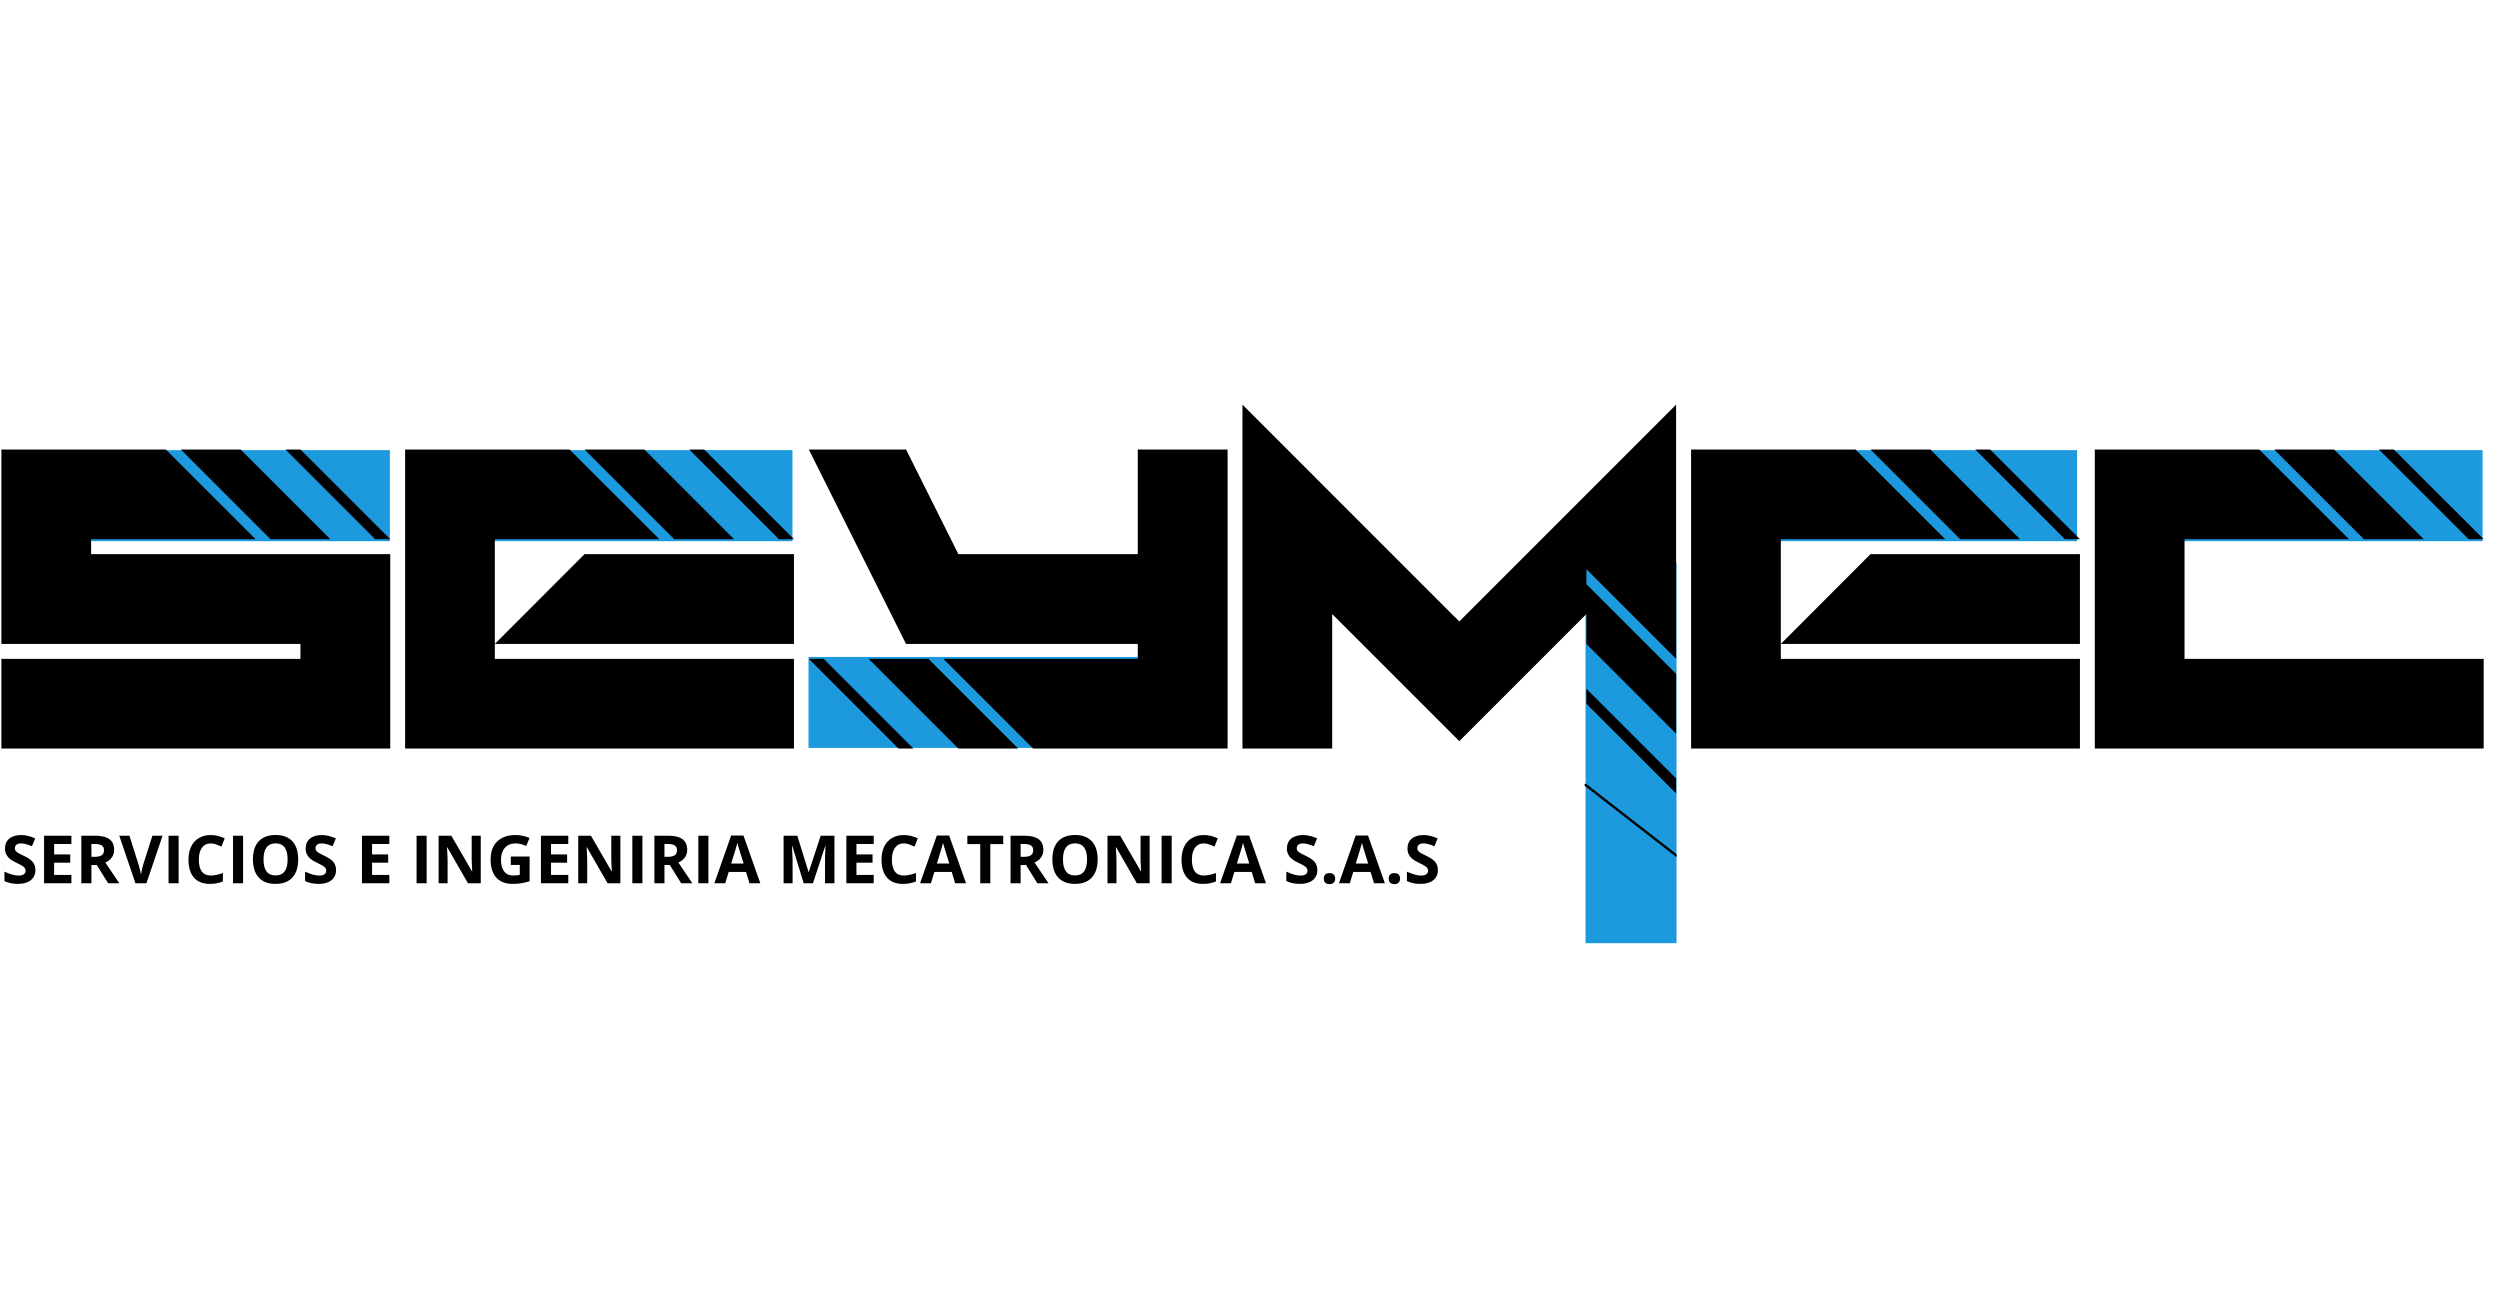
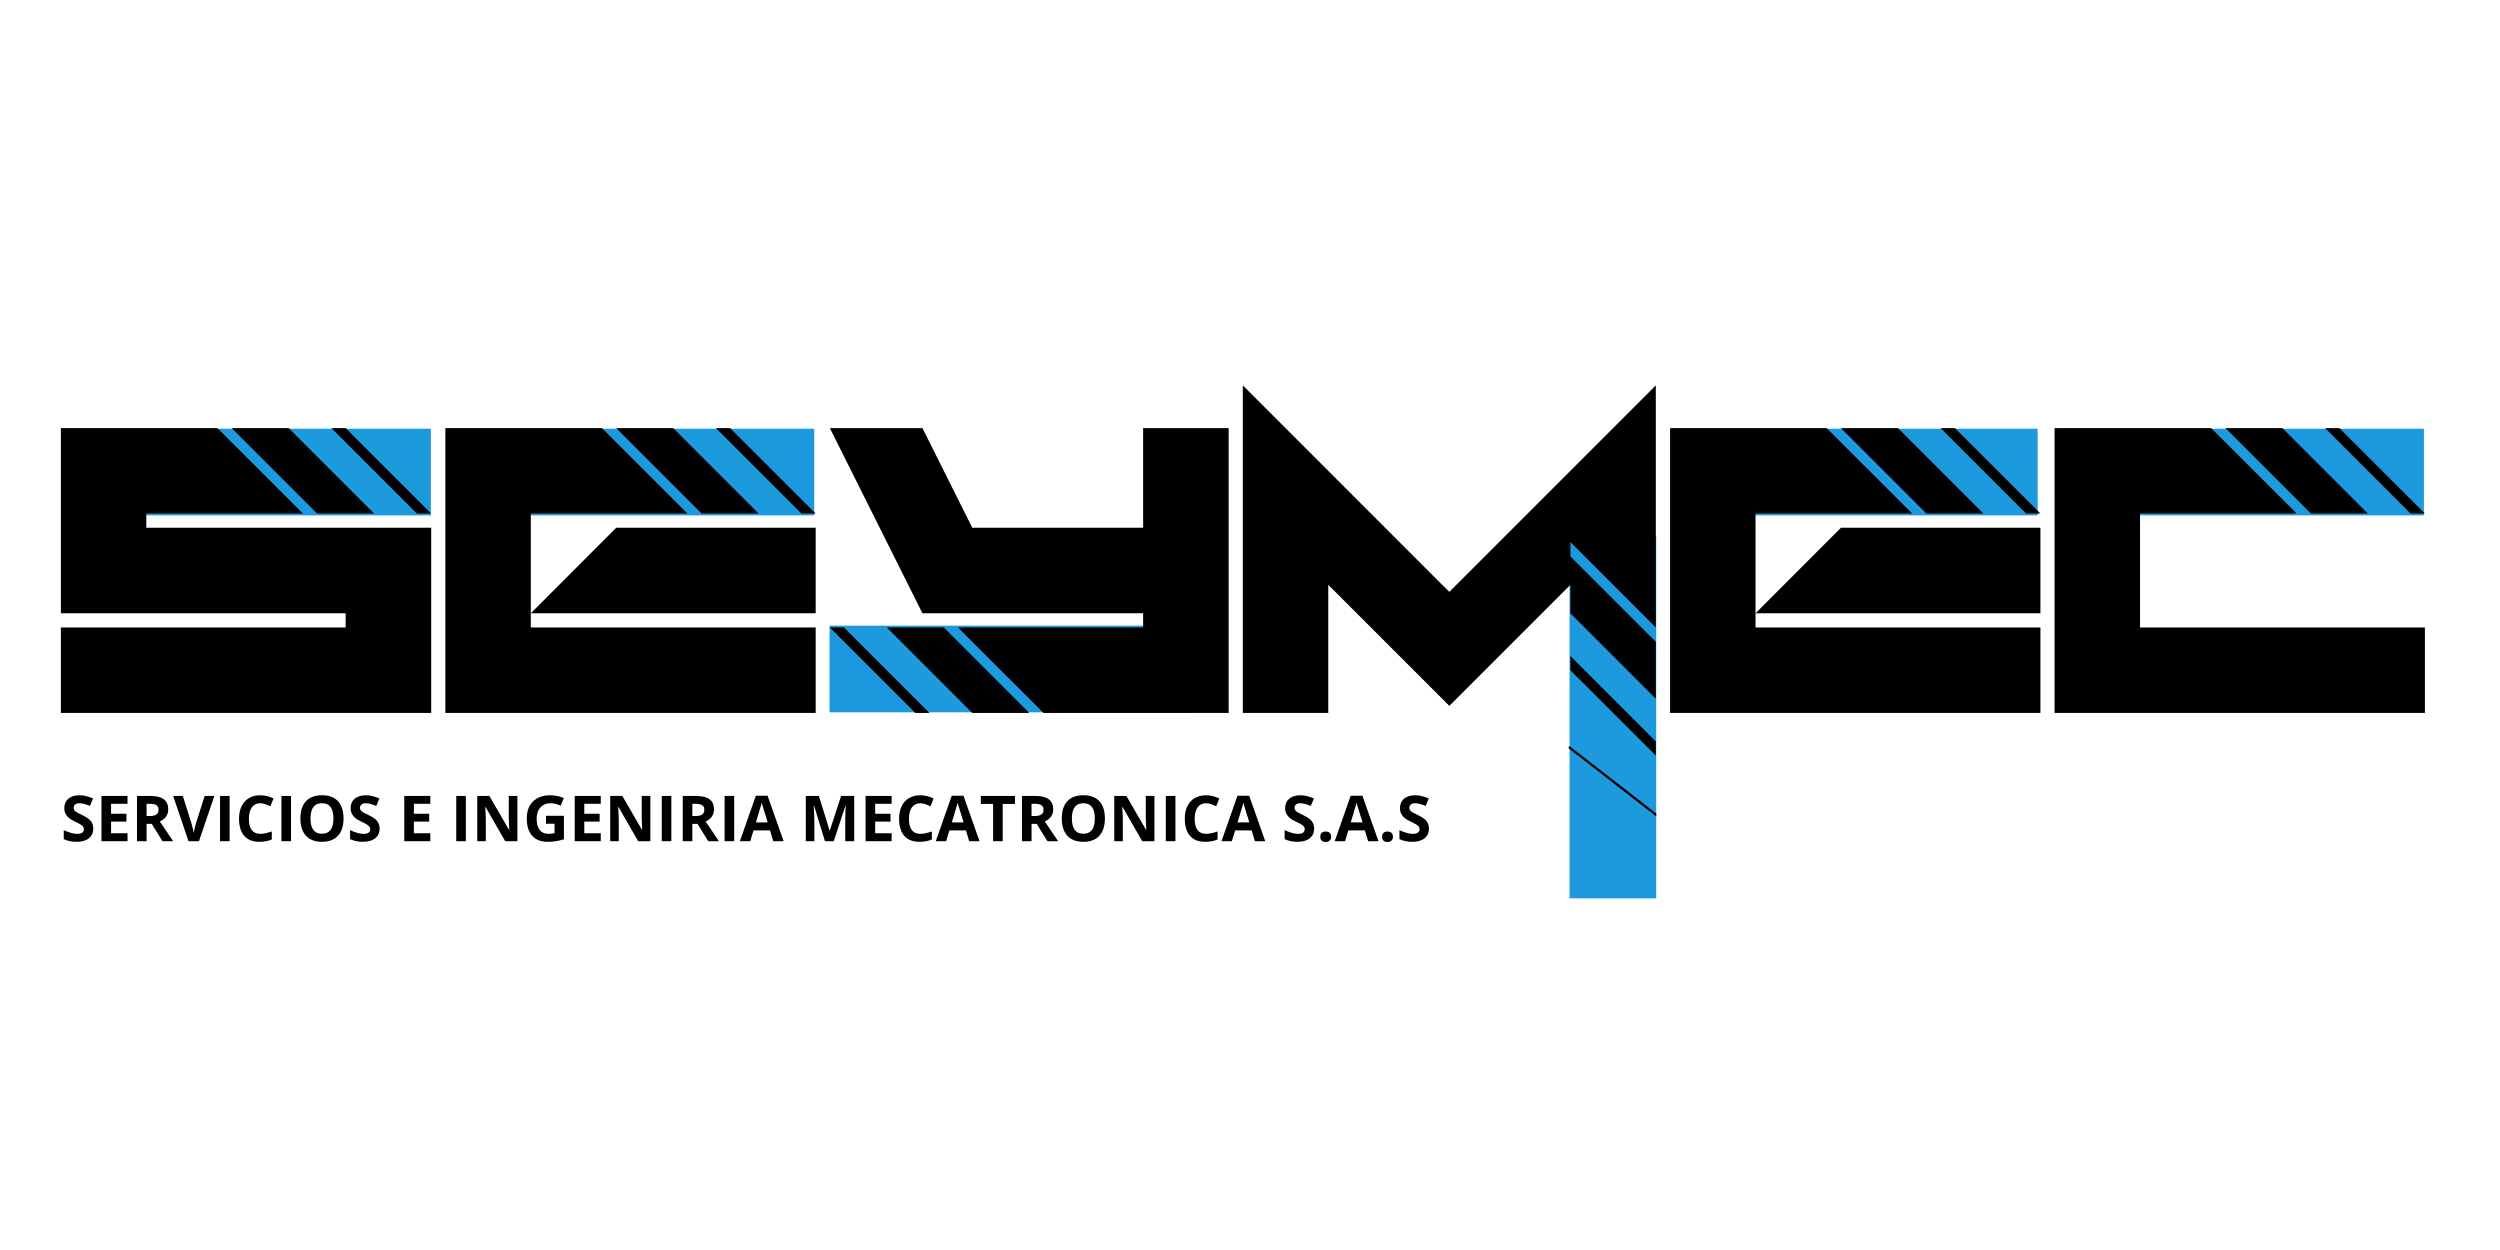
- <svg xmlns="http://www.w3.org/2000/svg" width="1200" zoomAndPan="magnify" viewBox="0 0 900 472.5" height="630" preserveAspectRatio="xMidYMid meet" version="1.0">
+ <svg xmlns="http://www.w3.org/2000/svg" width="1200" zoomAndPan="magnify" viewBox="0 0 900 472.5" height="600" preserveAspectRatio="xMidYMid meet" version="1.0">
  <defs>
    <g />
    <clipPath id="2a5642b997">
      <path d="M 3.352 162.059 L 140.355 162.059 L 140.355 194.82 L 3.352 194.82 Z M 3.352 162.059 " clip-rule="nonzero" />
    </clipPath>
    <clipPath id="4ff56447b7">
      <path d="M 148.285 162.059 L 285.285 162.059 L 285.285 194.82 L 148.285 194.82 Z M 148.285 162.059 " clip-rule="nonzero" />
    </clipPath>
    <clipPath id="af9d395aec">
      <path d="M 291.059 236.504 L 428.059 236.504 L 428.059 269.266 L 291.059 269.266 Z M 291.059 236.504 " clip-rule="nonzero" />
    </clipPath>
    <clipPath id="dbe141a947">
      <path d="M 610.742 162.059 L 747.746 162.059 L 747.746 194.82 L 610.742 194.82 Z M 610.742 162.059 " clip-rule="nonzero" />
    </clipPath>
    <clipPath id="e4c07ff0d3">
      <path d="M 756.734 162.059 L 893.738 162.059 L 893.738 194.82 L 756.734 194.82 Z M 756.734 162.059 " clip-rule="nonzero" />
    </clipPath>
    <clipPath id="8a178bb5e8">
      <path d="M 570.793 202.559 L 603.555 202.559 L 603.555 339.559 L 570.793 339.559 Z M 570.793 202.559 " clip-rule="nonzero" />
    </clipPath>
    <clipPath id="58512f0c3b">
      <path d="M 0.477 161 L 141 161 L 141 270 L 0.477 270 Z M 0.477 161 " clip-rule="nonzero" />
    </clipPath>
    <clipPath id="7b4a70ba17">
      <path d="M 570 282 L 604 282 L 604 309 L 570 309 Z M 570 282 " clip-rule="nonzero" />
    </clipPath>
    <clipPath id="31e3ae6a28">
      <path d="M 568.742 306.074 L 570.465 282.16 L 605.586 284.688 L 603.867 308.602 Z M 568.742 306.074 " clip-rule="nonzero" />
    </clipPath>
    <clipPath id="a459fa36c9">
      <path d="M 568.742 306.074 L 570.465 282.16 L 605.586 284.688 L 603.867 308.602 Z M 568.742 306.074 " clip-rule="nonzero" />
    </clipPath>
  </defs>
  <g clip-path="url(#2a5642b997)">
    <path fill="#1d9ade" d="M 3.352 162.059 L 140.41 162.059 L 140.41 194.82 L 3.352 194.82 Z M 3.352 162.059 " fill-opacity="1" fill-rule="nonzero" />
  </g>
  <g clip-path="url(#4ff56447b7)">
    <path fill="#1d9ade" d="M 148.285 162.059 L 285.34 162.059 L 285.34 194.82 L 148.285 194.82 Z M 148.285 162.059 " fill-opacity="1" fill-rule="nonzero" />
  </g>
  <g clip-path="url(#af9d395aec)">
    <path fill="#1d9ade" d="M 291.059 236.504 L 428.113 236.504 L 428.113 269.266 L 291.059 269.266 Z M 291.059 236.504 " fill-opacity="1" fill-rule="nonzero" />
  </g>
  <g clip-path="url(#dbe141a947)">
    <path fill="#1d9ade" d="M 610.742 162.059 L 747.801 162.059 L 747.801 194.82 L 610.742 194.82 Z M 610.742 162.059 " fill-opacity="1" fill-rule="nonzero" />
  </g>
  <g clip-path="url(#e4c07ff0d3)">
    <path fill="#1d9ade" d="M 756.734 162.059 L 893.793 162.059 L 893.793 194.82 L 756.734 194.82 Z M 756.734 162.059 " fill-opacity="1" fill-rule="nonzero" />
  </g>
  <g clip-path="url(#8a178bb5e8)">
    <path fill="#1d9ade" d="M 570.793 339.559 L 570.793 202.5 L 603.555 202.5 L 603.555 339.559 Z M 570.793 339.559 " fill-opacity="1" fill-rule="nonzero" />
  </g>
  <g clip-path="url(#58512f0c3b)">
    <g fill="#000000" fill-opacity="1">
      <g transform="translate(0.503797, 269.4826)">
        <g>
          <path d="M 0 0 L 0 -32.297 L 107.656 -32.297 L 107.656 -37.656 L 0 -37.656 L 0 -107.656 L 59.188 -107.656 L 91.516 -75.359 L 32.297 -75.359 L 32.297 -70 L 139.984 -70 L 139.984 0 Z M 96.891 -75.359 L 64.594 -107.656 L 86.125 -107.656 L 118.422 -75.359 Z M 134.578 -75.359 L 102.281 -107.656 L 107.656 -107.656 L 139.984 -75.359 Z M 134.578 -75.359 " />
        </g>
      </g>
    </g>
  </g>
  <g fill="#000000" fill-opacity="1">
    <g transform="translate(145.8441, 269.4826)">
      <g>
        <path d="M 32.297 -37.656 L 64.594 -70 L 139.984 -70 L 139.984 -37.656 Z M 0 0 L 0 -107.656 L 59.188 -107.656 L 91.516 -75.359 L 32.297 -75.359 L 32.297 -32.297 L 139.984 -32.297 L 139.984 0 Z M 96.891 -75.359 L 64.594 -107.656 L 86.125 -107.656 L 118.422 -75.359 Z M 134.578 -75.359 L 102.281 -107.656 L 107.656 -107.656 L 139.984 -75.359 Z M 134.578 -75.359 " />
      </g>
    </g>
  </g>
  <g fill="#000000" fill-opacity="1">
    <g transform="translate(291.1843, 269.4826)">
      <g>
        <path d="M 32.297 0 L 0 -32.297 L 5.359 -32.297 L 37.656 0 Z M 53.828 0 L 21.531 -32.297 L 43.062 -32.297 L 75.359 0 Z M 80.75 0 L 48.422 -32.297 L 118.422 -32.297 L 118.422 -37.656 L 35 -37.656 L 0 -107.656 L 35 -107.656 L 53.828 -70 L 118.422 -70 L 118.422 -107.656 L 150.75 -107.656 L 150.75 0 Z M 80.75 0 " />
      </g>
    </g>
  </g>
  <g fill="#000000" fill-opacity="1">
    <g transform="translate(447.2892, 269.4826)">
      <g>
        <path d="M 156.109 16.125 L 123.812 -16.125 L 123.812 -21.531 L 156.109 10.766 Z M 0 0 L 0 -123.812 L 75.359 -48.422 L 78.062 -45.766 L 156.109 -123.812 L 156.109 -32.297 L 123.812 -64.594 L 123.812 -59.188 L 156.109 -26.891 L 156.109 -5.359 L 123.812 -37.656 L 123.812 -48.422 L 78.062 -2.672 L 32.297 -48.422 L 32.297 0 Z M 0 0 " />
      </g>
    </g>
  </g>
  <g fill="#000000" fill-opacity="1">
    <g transform="translate(608.7936, 269.4826)">
      <g>
        <path d="M 32.297 -37.656 L 64.594 -70 L 139.984 -70 L 139.984 -37.656 Z M 0 0 L 0 -107.656 L 59.188 -107.656 L 91.516 -75.359 L 32.297 -75.359 L 32.297 -32.297 L 139.984 -32.297 L 139.984 0 Z M 96.891 -75.359 L 64.594 -107.656 L 86.125 -107.656 L 118.422 -75.359 Z M 134.578 -75.359 L 102.281 -107.656 L 107.656 -107.656 L 139.984 -75.359 Z M 134.578 -75.359 " />
      </g>
    </g>
  </g>
  <g fill="#000000" fill-opacity="1">
    <g transform="translate(754.1338, 269.4826)">
      <g>
        <path d="M 0 0 L 0 -107.656 L 59.188 -107.656 L 91.516 -75.359 L 32.297 -75.359 L 32.297 -32.297 L 139.984 -32.297 L 139.984 0 Z M 96.891 -75.359 L 64.594 -107.656 L 86.125 -107.656 L 118.422 -75.359 Z M 134.578 -75.359 L 102.281 -107.656 L 107.656 -107.656 L 139.984 -75.359 Z M 134.578 -75.359 " />
      </g>
    </g>
  </g>
  <g clip-path="url(#7b4a70ba17)">
    <g clip-path="url(#31e3ae6a28)">
      <g clip-path="url(#a459fa36c9)">
        <path fill="#000000" d="M 603.602 307.539 L 603.527 308.574 L 570.438 282.852 L 570.512 281.816 Z M 603.602 307.539 " fill-opacity="1" fill-rule="nonzero" />
      </g>
    </g>
  </g>
  <g fill="#000000" fill-opacity="1">
    <g transform="translate(0.503797, 317.9714)">
      <g>
        <path d="M 12.25 -4.75 C 12.25 -3.207 11.691 -1.988 10.578 -1.094 C 9.473 -0.207 7.93 0.234 5.953 0.234 C 4.117 0.234 2.5 -0.109 1.094 -0.797 L 1.094 -4.172 C 2.25 -3.648 3.227 -3.285 4.031 -3.078 C 4.832 -2.867 5.562 -2.766 6.219 -2.766 C 7.02 -2.766 7.633 -2.914 8.062 -3.219 C 8.488 -3.52 8.703 -3.973 8.703 -4.578 C 8.703 -4.91 8.609 -5.207 8.422 -5.469 C 8.234 -5.727 7.957 -5.977 7.594 -6.219 C 7.227 -6.469 6.488 -6.859 5.375 -7.391 C 4.32 -7.879 3.535 -8.348 3.016 -8.797 C 2.492 -9.254 2.078 -9.781 1.766 -10.375 C 1.453 -10.977 1.297 -11.68 1.297 -12.484 C 1.297 -14.004 1.805 -15.195 2.828 -16.062 C 3.859 -16.926 5.281 -17.359 7.094 -17.359 C 7.977 -17.359 8.82 -17.25 9.625 -17.031 C 10.438 -16.82 11.285 -16.531 12.172 -16.156 L 11 -13.328 C 10.082 -13.703 9.328 -13.961 8.734 -14.109 C 8.141 -14.266 7.551 -14.344 6.969 -14.344 C 6.289 -14.344 5.766 -14.18 5.391 -13.859 C 5.023 -13.535 4.844 -13.117 4.844 -12.609 C 4.844 -12.285 4.914 -12.004 5.062 -11.766 C 5.219 -11.523 5.457 -11.297 5.781 -11.078 C 6.102 -10.859 6.867 -10.457 8.078 -9.875 C 9.672 -9.113 10.766 -8.348 11.359 -7.578 C 11.953 -6.805 12.25 -5.863 12.25 -4.75 Z M 12.25 -4.75 " />
      </g>
    </g>
  </g>
  <g fill="#000000" fill-opacity="1">
    <g transform="translate(13.70383, 317.9714)">
      <g>
        <path d="M 12 0 L 2.156 0 L 2.156 -17.109 L 12 -17.109 L 12 -14.141 L 5.781 -14.141 L 5.781 -10.375 L 11.578 -10.375 L 11.578 -7.406 L 5.781 -7.406 L 5.781 -3 L 12 -3 Z M 12 0 " />
      </g>
    </g>
  </g>
  <g fill="#000000" fill-opacity="1">
    <g transform="translate(27.12621, 317.9714)">
      <g>
        <path d="M 5.781 -9.516 L 6.953 -9.516 C 8.098 -9.516 8.941 -9.703 9.484 -10.078 C 10.035 -10.461 10.312 -11.066 10.312 -11.891 C 10.312 -12.703 10.031 -13.281 9.469 -13.625 C 8.914 -13.969 8.051 -14.141 6.875 -14.141 L 5.781 -14.141 Z M 5.781 -6.562 L 5.781 0 L 2.156 0 L 2.156 -17.109 L 7.141 -17.109 C 9.461 -17.109 11.18 -16.688 12.297 -15.844 C 13.41 -15 13.969 -13.711 13.969 -11.984 C 13.969 -10.973 13.691 -10.078 13.141 -9.297 C 12.586 -8.516 11.805 -7.898 10.797 -7.453 C 13.367 -3.609 15.047 -1.125 15.828 0 L 11.797 0 L 7.719 -6.562 Z M 5.781 -6.562 " />
      </g>
    </g>
  </g>
  <g fill="#000000" fill-opacity="1">
    <g transform="translate(42.94752, 317.9714)">
      <g>
        <path d="M 11.922 -17.109 L 15.578 -17.109 L 9.766 0 L 5.812 0 L 0 -17.109 L 3.656 -17.109 L 6.875 -6.922 C 7.062 -6.328 7.25 -5.629 7.438 -4.828 C 7.625 -4.023 7.742 -3.469 7.797 -3.156 C 7.879 -3.875 8.172 -5.129 8.672 -6.922 Z M 11.922 -17.109 " />
      </g>
    </g>
  </g>
  <g fill="#000000" fill-opacity="1">
    <g transform="translate(58.5231, 317.9714)">
      <g>
        <path d="M 2.156 0 L 2.156 -17.109 L 5.781 -17.109 L 5.781 0 Z M 2.156 0 " />
      </g>
    </g>
  </g>
  <g fill="#000000" fill-opacity="1">
    <g transform="translate(66.45716, 317.9714)">
      <g>
        <path d="M 9.422 -14.344 C 8.055 -14.344 7 -13.828 6.25 -12.797 C 5.5 -11.773 5.125 -10.348 5.125 -8.516 C 5.125 -4.691 6.555 -2.781 9.422 -2.781 C 10.617 -2.781 12.07 -3.082 13.781 -3.688 L 13.781 -0.641 C 12.383 -0.055 10.816 0.234 9.078 0.234 C 6.586 0.234 4.68 -0.52 3.359 -2.031 C 2.047 -3.539 1.391 -5.707 1.391 -8.531 C 1.391 -10.312 1.711 -11.867 2.359 -13.203 C 3.004 -14.547 3.93 -15.57 5.141 -16.281 C 6.359 -17 7.785 -17.359 9.422 -17.359 C 11.086 -17.359 12.758 -16.957 14.438 -16.156 L 13.266 -13.203 C 12.617 -13.504 11.973 -13.77 11.328 -14 C 10.68 -14.227 10.047 -14.344 9.422 -14.344 Z M 9.422 -14.344 " />
      </g>
    </g>
  </g>
  <g fill="#000000" fill-opacity="1">
    <g transform="translate(81.72849, 317.9714)">
      <g>
        <path d="M 2.156 0 L 2.156 -17.109 L 5.781 -17.109 L 5.781 0 Z M 2.156 0 " />
      </g>
    </g>
  </g>
  <g fill="#000000" fill-opacity="1">
    <g transform="translate(89.66255, 317.9714)">
      <g>
        <path d="M 17.688 -8.578 C 17.688 -5.742 16.984 -3.566 15.578 -2.047 C 14.172 -0.523 12.156 0.234 9.531 0.234 C 6.914 0.234 4.906 -0.523 3.5 -2.047 C 2.094 -3.566 1.391 -5.754 1.391 -8.609 C 1.391 -11.453 2.094 -13.625 3.5 -15.125 C 4.914 -16.625 6.938 -17.375 9.562 -17.375 C 12.188 -17.375 14.195 -16.617 15.594 -15.109 C 16.988 -13.598 17.688 -11.422 17.688 -8.578 Z M 5.203 -8.578 C 5.203 -6.672 5.562 -5.234 6.281 -4.266 C 7.008 -3.297 8.094 -2.812 9.531 -2.812 C 12.426 -2.812 13.875 -4.734 13.875 -8.578 C 13.875 -12.43 12.438 -14.359 9.562 -14.359 C 8.113 -14.359 7.023 -13.875 6.297 -12.906 C 5.566 -11.938 5.203 -10.492 5.203 -8.578 Z M 5.203 -8.578 " />
      </g>
    </g>
  </g>
  <g fill="#000000" fill-opacity="1">
    <g transform="translate(108.7371, 317.9714)">
      <g>
        <path d="M 12.25 -4.75 C 12.25 -3.207 11.691 -1.988 10.578 -1.094 C 9.473 -0.207 7.93 0.234 5.953 0.234 C 4.117 0.234 2.5 -0.109 1.094 -0.797 L 1.094 -4.172 C 2.25 -3.648 3.227 -3.285 4.031 -3.078 C 4.832 -2.867 5.562 -2.766 6.219 -2.766 C 7.02 -2.766 7.633 -2.914 8.062 -3.219 C 8.488 -3.52 8.703 -3.973 8.703 -4.578 C 8.703 -4.91 8.609 -5.207 8.422 -5.469 C 8.234 -5.727 7.957 -5.977 7.594 -6.219 C 7.227 -6.469 6.488 -6.859 5.375 -7.391 C 4.32 -7.879 3.535 -8.348 3.016 -8.797 C 2.492 -9.254 2.078 -9.781 1.766 -10.375 C 1.453 -10.977 1.297 -11.68 1.297 -12.484 C 1.297 -14.004 1.805 -15.195 2.828 -16.062 C 3.859 -16.926 5.281 -17.359 7.094 -17.359 C 7.977 -17.359 8.82 -17.25 9.625 -17.031 C 10.438 -16.82 11.285 -16.531 12.172 -16.156 L 11 -13.328 C 10.082 -13.703 9.328 -13.961 8.734 -14.109 C 8.141 -14.266 7.551 -14.344 6.969 -14.344 C 6.289 -14.344 5.766 -14.18 5.391 -13.859 C 5.023 -13.535 4.844 -13.117 4.844 -12.609 C 4.844 -12.285 4.914 -12.004 5.062 -11.766 C 5.219 -11.523 5.457 -11.297 5.781 -11.078 C 6.102 -10.859 6.867 -10.457 8.078 -9.875 C 9.672 -9.113 10.766 -8.348 11.359 -7.578 C 11.953 -6.805 12.25 -5.863 12.25 -4.75 Z M 12.25 -4.75 " />
      </g>
    </g>
  </g>
  <g fill="#000000" fill-opacity="1">
    <g transform="translate(121.9371, 317.9714)">
      <g />
    </g>
  </g>
  <g fill="#000000" fill-opacity="1">
    <g transform="translate(128.1626, 317.9714)">
      <g>
        <path d="M 12 0 L 2.156 0 L 2.156 -17.109 L 12 -17.109 L 12 -14.141 L 5.781 -14.141 L 5.781 -10.375 L 11.578 -10.375 L 11.578 -7.406 L 5.781 -7.406 L 5.781 -3 L 12 -3 Z M 12 0 " />
      </g>
    </g>
  </g>
  <g fill="#000000" fill-opacity="1">
    <g transform="translate(141.585, 317.9714)">
      <g />
    </g>
  </g>
  <g fill="#000000" fill-opacity="1">
    <g transform="translate(147.8106, 317.9714)">
      <g>
        <path d="M 2.156 0 L 2.156 -17.109 L 5.781 -17.109 L 5.781 0 Z M 2.156 0 " />
      </g>
    </g>
  </g>
  <g fill="#000000" fill-opacity="1">
    <g transform="translate(155.7446, 317.9714)">
      <g>
        <path d="M 17.328 0 L 12.719 0 L 5.281 -12.938 L 5.172 -12.938 C 5.316 -10.656 5.391 -9.023 5.391 -8.047 L 5.391 0 L 2.156 0 L 2.156 -17.109 L 6.734 -17.109 L 14.156 -4.297 L 14.25 -4.297 C 14.125 -6.516 14.062 -8.086 14.062 -9.016 L 14.062 -17.109 L 17.328 -17.109 Z M 17.328 0 " />
      </g>
    </g>
  </g>
  <g fill="#000000" fill-opacity="1">
    <g transform="translate(175.2287, 317.9714)">
      <g>
        <path d="M 8.656 -9.609 L 15.438 -9.609 L 15.438 -0.734 C 14.332 -0.379 13.297 -0.129 12.328 0.016 C 11.359 0.16 10.363 0.234 9.344 0.234 C 6.77 0.234 4.801 -0.52 3.438 -2.031 C 2.07 -3.551 1.391 -5.734 1.391 -8.578 C 1.391 -11.336 2.176 -13.488 3.75 -15.031 C 5.332 -16.582 7.523 -17.359 10.328 -17.359 C 12.086 -17.359 13.781 -17.004 15.406 -16.297 L 14.203 -13.406 C 12.953 -14.031 11.656 -14.344 10.312 -14.344 C 8.738 -14.344 7.477 -13.812 6.531 -12.75 C 5.594 -11.695 5.125 -10.285 5.125 -8.516 C 5.125 -6.648 5.504 -5.227 6.266 -4.25 C 7.023 -3.27 8.129 -2.781 9.578 -2.781 C 10.336 -2.781 11.109 -2.859 11.891 -3.016 L 11.891 -6.594 L 8.656 -6.594 Z M 8.656 -9.609 " />
      </g>
    </g>
  </g>
  <g fill="#000000" fill-opacity="1">
    <g transform="translate(192.583, 317.9714)">
      <g>
        <path d="M 12 0 L 2.156 0 L 2.156 -17.109 L 12 -17.109 L 12 -14.141 L 5.781 -14.141 L 5.781 -10.375 L 11.578 -10.375 L 11.578 -7.406 L 5.781 -7.406 L 5.781 -3 L 12 -3 Z M 12 0 " />
      </g>
    </g>
  </g>
  <g fill="#000000" fill-opacity="1">
    <g transform="translate(206.0054, 317.9714)">
      <g>
        <path d="M 17.328 0 L 12.719 0 L 5.281 -12.938 L 5.172 -12.938 C 5.316 -10.656 5.391 -9.023 5.391 -8.047 L 5.391 0 L 2.156 0 L 2.156 -17.109 L 6.734 -17.109 L 14.156 -4.297 L 14.25 -4.297 C 14.125 -6.516 14.062 -8.086 14.062 -9.016 L 14.062 -17.109 L 17.328 -17.109 Z M 17.328 0 " />
      </g>
    </g>
  </g>
  <g fill="#000000" fill-opacity="1">
    <g transform="translate(225.4895, 317.9714)">
      <g>
        <path d="M 2.156 0 L 2.156 -17.109 L 5.781 -17.109 L 5.781 0 Z M 2.156 0 " />
      </g>
    </g>
  </g>
  <g fill="#000000" fill-opacity="1">
    <g transform="translate(233.4236, 317.9714)">
      <g>
        <path d="M 5.781 -9.516 L 6.953 -9.516 C 8.098 -9.516 8.941 -9.703 9.484 -10.078 C 10.035 -10.461 10.312 -11.066 10.312 -11.891 C 10.312 -12.703 10.031 -13.281 9.469 -13.625 C 8.914 -13.969 8.051 -14.141 6.875 -14.141 L 5.781 -14.141 Z M 5.781 -6.562 L 5.781 0 L 2.156 0 L 2.156 -17.109 L 7.141 -17.109 C 9.461 -17.109 11.18 -16.688 12.297 -15.844 C 13.41 -15 13.969 -13.711 13.969 -11.984 C 13.969 -10.973 13.691 -10.078 13.141 -9.297 C 12.586 -8.516 11.805 -7.898 10.797 -7.453 C 13.367 -3.609 15.047 -1.125 15.828 0 L 11.797 0 L 7.719 -6.562 Z M 5.781 -6.562 " />
      </g>
    </g>
  </g>
  <g fill="#000000" fill-opacity="1">
    <g transform="translate(249.2449, 317.9714)">
      <g>
        <path d="M 2.156 0 L 2.156 -17.109 L 5.781 -17.109 L 5.781 0 Z M 2.156 0 " />
      </g>
    </g>
  </g>
  <g fill="#000000" fill-opacity="1">
    <g transform="translate(257.179, 317.9714)">
      <g>
        <path d="M 12.625 0 L 11.391 -4.078 L 5.156 -4.078 L 3.906 0 L 0 0 L 6.031 -17.188 L 10.469 -17.188 L 16.531 0 Z M 10.516 -7.109 C 9.367 -10.805 8.723 -12.895 8.578 -13.375 C 8.441 -13.863 8.344 -14.25 8.281 -14.531 C 8.02 -13.531 7.281 -11.055 6.062 -7.109 Z M 10.516 -7.109 " />
      </g>
    </g>
  </g>
  <g fill="#000000" fill-opacity="1">
    <g transform="translate(273.7141, 317.9714)">
      <g />
    </g>
  </g>
  <g fill="#000000" fill-opacity="1">
    <g transform="translate(279.9397, 317.9714)">
      <g>
        <path d="M 9.391 0 L 5.281 -13.422 L 5.172 -13.422 C 5.316 -10.691 5.391 -8.867 5.391 -7.953 L 5.391 0 L 2.156 0 L 2.156 -17.109 L 7.094 -17.109 L 11.141 -4.031 L 11.219 -4.031 L 15.5 -17.109 L 20.453 -17.109 L 20.453 0 L 17.062 0 L 17.062 -8.094 C 17.062 -8.477 17.066 -8.922 17.078 -9.422 C 17.086 -9.922 17.141 -11.25 17.234 -13.406 L 17.141 -13.406 L 12.719 0 Z M 9.391 0 " />
      </g>
    </g>
  </g>
  <g fill="#000000" fill-opacity="1">
    <g transform="translate(302.5365, 317.9714)">
      <g>
        <path d="M 12 0 L 2.156 0 L 2.156 -17.109 L 12 -17.109 L 12 -14.141 L 5.781 -14.141 L 5.781 -10.375 L 11.578 -10.375 L 11.578 -7.406 L 5.781 -7.406 L 5.781 -3 L 12 -3 Z M 12 0 " />
      </g>
    </g>
  </g>
  <g fill="#000000" fill-opacity="1">
    <g transform="translate(315.9589, 317.9714)">
      <g>
        <path d="M 9.422 -14.344 C 8.055 -14.344 7 -13.828 6.25 -12.797 C 5.5 -11.773 5.125 -10.348 5.125 -8.516 C 5.125 -4.691 6.555 -2.781 9.422 -2.781 C 10.617 -2.781 12.07 -3.082 13.781 -3.688 L 13.781 -0.641 C 12.383 -0.055 10.816 0.234 9.078 0.234 C 6.586 0.234 4.68 -0.52 3.359 -2.031 C 2.047 -3.539 1.391 -5.707 1.391 -8.531 C 1.391 -10.312 1.711 -11.867 2.359 -13.203 C 3.004 -14.547 3.93 -15.57 5.141 -16.281 C 6.359 -17 7.785 -17.359 9.422 -17.359 C 11.086 -17.359 12.758 -16.957 14.438 -16.156 L 13.266 -13.203 C 12.617 -13.504 11.973 -13.77 11.328 -14 C 10.68 -14.227 10.047 -14.344 9.422 -14.344 Z M 9.422 -14.344 " />
      </g>
    </g>
  </g>
  <g fill="#000000" fill-opacity="1">
    <g transform="translate(331.2302, 317.9714)">
      <g>
        <path d="M 12.625 0 L 11.391 -4.078 L 5.156 -4.078 L 3.906 0 L 0 0 L 6.031 -17.188 L 10.469 -17.188 L 16.531 0 Z M 10.516 -7.109 C 9.367 -10.805 8.723 -12.895 8.578 -13.375 C 8.441 -13.863 8.344 -14.25 8.281 -14.531 C 8.02 -13.531 7.281 -11.055 6.062 -7.109 Z M 10.516 -7.109 " />
      </g>
    </g>
  </g>
  <g fill="#000000" fill-opacity="1">
    <g transform="translate(347.7654, 317.9714)">
      <g>
        <path d="M 8.75 0 L 5.125 0 L 5.125 -14.094 L 0.484 -14.094 L 0.484 -17.109 L 13.406 -17.109 L 13.406 -14.094 L 8.75 -14.094 Z M 8.75 0 " />
      </g>
    </g>
  </g>
  <g fill="#000000" fill-opacity="1">
    <g transform="translate(361.6441, 317.9714)">
      <g>
        <path d="M 5.781 -9.516 L 6.953 -9.516 C 8.098 -9.516 8.941 -9.703 9.484 -10.078 C 10.035 -10.461 10.312 -11.066 10.312 -11.891 C 10.312 -12.703 10.031 -13.281 9.469 -13.625 C 8.914 -13.969 8.051 -14.141 6.875 -14.141 L 5.781 -14.141 Z M 5.781 -6.562 L 5.781 0 L 2.156 0 L 2.156 -17.109 L 7.141 -17.109 C 9.461 -17.109 11.18 -16.688 12.297 -15.844 C 13.41 -15 13.969 -13.711 13.969 -11.984 C 13.969 -10.973 13.691 -10.078 13.141 -9.297 C 12.586 -8.516 11.805 -7.898 10.797 -7.453 C 13.367 -3.609 15.047 -1.125 15.828 0 L 11.797 0 L 7.719 -6.562 Z M 5.781 -6.562 " />
      </g>
    </g>
  </g>
  <g fill="#000000" fill-opacity="1">
    <g transform="translate(377.4655, 317.9714)">
      <g>
        <path d="M 17.688 -8.578 C 17.688 -5.742 16.984 -3.566 15.578 -2.047 C 14.172 -0.523 12.156 0.234 9.531 0.234 C 6.914 0.234 4.906 -0.523 3.5 -2.047 C 2.094 -3.566 1.391 -5.754 1.391 -8.609 C 1.391 -11.453 2.094 -13.625 3.5 -15.125 C 4.914 -16.625 6.938 -17.375 9.562 -17.375 C 12.188 -17.375 14.195 -16.617 15.594 -15.109 C 16.988 -13.598 17.688 -11.422 17.688 -8.578 Z M 5.203 -8.578 C 5.203 -6.672 5.562 -5.234 6.281 -4.266 C 7.008 -3.297 8.094 -2.812 9.531 -2.812 C 12.426 -2.812 13.875 -4.734 13.875 -8.578 C 13.875 -12.43 12.438 -14.359 9.562 -14.359 C 8.113 -14.359 7.023 -13.875 6.297 -12.906 C 5.566 -11.938 5.203 -10.492 5.203 -8.578 Z M 5.203 -8.578 " />
      </g>
    </g>
  </g>
  <g fill="#000000" fill-opacity="1">
    <g transform="translate(396.54, 317.9714)">
      <g>
        <path d="M 17.328 0 L 12.719 0 L 5.281 -12.938 L 5.172 -12.938 C 5.316 -10.656 5.391 -9.023 5.391 -8.047 L 5.391 0 L 2.156 0 L 2.156 -17.109 L 6.734 -17.109 L 14.156 -4.297 L 14.25 -4.297 C 14.125 -6.516 14.062 -8.086 14.062 -9.016 L 14.062 -17.109 L 17.328 -17.109 Z M 17.328 0 " />
      </g>
    </g>
  </g>
  <g fill="#000000" fill-opacity="1">
    <g transform="translate(416.0241, 317.9714)">
      <g>
        <path d="M 2.156 0 L 2.156 -17.109 L 5.781 -17.109 L 5.781 0 Z M 2.156 0 " />
      </g>
    </g>
  </g>
  <g fill="#000000" fill-opacity="1">
    <g transform="translate(423.9581, 317.9714)">
      <g>
        <path d="M 9.422 -14.344 C 8.055 -14.344 7 -13.828 6.25 -12.797 C 5.5 -11.773 5.125 -10.348 5.125 -8.516 C 5.125 -4.691 6.555 -2.781 9.422 -2.781 C 10.617 -2.781 12.07 -3.082 13.781 -3.688 L 13.781 -0.641 C 12.383 -0.055 10.816 0.234 9.078 0.234 C 6.586 0.234 4.68 -0.52 3.359 -2.031 C 2.047 -3.539 1.391 -5.707 1.391 -8.531 C 1.391 -10.312 1.711 -11.867 2.359 -13.203 C 3.004 -14.547 3.93 -15.57 5.141 -16.281 C 6.359 -17 7.785 -17.359 9.422 -17.359 C 11.086 -17.359 12.758 -16.957 14.438 -16.156 L 13.266 -13.203 C 12.617 -13.504 11.973 -13.77 11.328 -14 C 10.68 -14.227 10.047 -14.344 9.422 -14.344 Z M 9.422 -14.344 " />
      </g>
    </g>
  </g>
  <g fill="#000000" fill-opacity="1">
    <g transform="translate(439.2295, 317.9714)">
      <g>
        <path d="M 12.625 0 L 11.391 -4.078 L 5.156 -4.078 L 3.906 0 L 0 0 L 6.031 -17.188 L 10.469 -17.188 L 16.531 0 Z M 10.516 -7.109 C 9.367 -10.805 8.723 -12.895 8.578 -13.375 C 8.441 -13.863 8.344 -14.25 8.281 -14.531 C 8.02 -13.531 7.281 -11.055 6.062 -7.109 Z M 10.516 -7.109 " />
      </g>
    </g>
  </g>
  <g fill="#000000" fill-opacity="1">
    <g transform="translate(455.7646, 317.9714)">
      <g />
    </g>
  </g>
  <g fill="#000000" fill-opacity="1">
    <g transform="translate(461.9902, 317.9714)">
      <g>
        <path d="M 12.25 -4.75 C 12.25 -3.207 11.691 -1.988 10.578 -1.094 C 9.473 -0.207 7.93 0.234 5.953 0.234 C 4.117 0.234 2.5 -0.109 1.094 -0.797 L 1.094 -4.172 C 2.25 -3.648 3.227 -3.285 4.031 -3.078 C 4.832 -2.867 5.562 -2.766 6.219 -2.766 C 7.02 -2.766 7.633 -2.914 8.062 -3.219 C 8.488 -3.52 8.703 -3.973 8.703 -4.578 C 8.703 -4.91 8.609 -5.207 8.422 -5.469 C 8.234 -5.727 7.957 -5.977 7.594 -6.219 C 7.227 -6.469 6.488 -6.859 5.375 -7.391 C 4.32 -7.879 3.535 -8.348 3.016 -8.797 C 2.492 -9.254 2.078 -9.781 1.766 -10.375 C 1.453 -10.977 1.297 -11.68 1.297 -12.484 C 1.297 -14.004 1.805 -15.195 2.828 -16.062 C 3.859 -16.926 5.281 -17.359 7.094 -17.359 C 7.977 -17.359 8.82 -17.25 9.625 -17.031 C 10.438 -16.82 11.285 -16.531 12.172 -16.156 L 11 -13.328 C 10.082 -13.703 9.328 -13.961 8.734 -14.109 C 8.141 -14.266 7.551 -14.344 6.969 -14.344 C 6.289 -14.344 5.766 -14.18 5.391 -13.859 C 5.023 -13.535 4.844 -13.117 4.844 -12.609 C 4.844 -12.285 4.914 -12.004 5.062 -11.766 C 5.219 -11.523 5.457 -11.297 5.781 -11.078 C 6.102 -10.859 6.867 -10.457 8.078 -9.875 C 9.672 -9.113 10.766 -8.348 11.359 -7.578 C 11.953 -6.805 12.25 -5.863 12.25 -4.75 Z M 12.25 -4.75 " />
      </g>
    </g>
  </g>
  <g fill="#000000" fill-opacity="1">
    <g transform="translate(475.1902, 317.9714)">
      <g>
        <path d="M 1.375 -1.672 C 1.375 -2.328 1.547 -2.82 1.891 -3.156 C 2.242 -3.488 2.754 -3.656 3.422 -3.656 C 4.078 -3.656 4.582 -3.484 4.938 -3.141 C 5.289 -2.805 5.469 -2.316 5.469 -1.672 C 5.469 -1.055 5.285 -0.57 4.922 -0.219 C 4.566 0.133 4.066 0.312 3.422 0.312 C 2.773 0.312 2.27 0.141 1.906 -0.203 C 1.551 -0.547 1.375 -1.035 1.375 -1.672 Z M 1.375 -1.672 " />
      </g>
    </g>
  </g>
  <g fill="#000000" fill-opacity="1">
    <g transform="translate(482.0242, 317.9714)">
      <g>
        <path d="M 12.625 0 L 11.391 -4.078 L 5.156 -4.078 L 3.906 0 L 0 0 L 6.031 -17.188 L 10.469 -17.188 L 16.531 0 Z M 10.516 -7.109 C 9.367 -10.805 8.723 -12.895 8.578 -13.375 C 8.441 -13.863 8.344 -14.25 8.281 -14.531 C 8.02 -13.531 7.281 -11.055 6.062 -7.109 Z M 10.516 -7.109 " />
      </g>
    </g>
  </g>
  <g fill="#000000" fill-opacity="1">
    <g transform="translate(498.5594, 317.9714)">
      <g>
        <path d="M 1.375 -1.672 C 1.375 -2.328 1.547 -2.82 1.891 -3.156 C 2.242 -3.488 2.754 -3.656 3.422 -3.656 C 4.078 -3.656 4.582 -3.484 4.938 -3.141 C 5.289 -2.805 5.469 -2.316 5.469 -1.672 C 5.469 -1.055 5.285 -0.57 4.922 -0.219 C 4.566 0.133 4.066 0.312 3.422 0.312 C 2.773 0.312 2.27 0.141 1.906 -0.203 C 1.551 -0.547 1.375 -1.035 1.375 -1.672 Z M 1.375 -1.672 " />
      </g>
    </g>
  </g>
  <g fill="#000000" fill-opacity="1">
    <g transform="translate(505.3935, 317.9714)">
      <g>
        <path d="M 12.25 -4.75 C 12.25 -3.207 11.691 -1.988 10.578 -1.094 C 9.473 -0.207 7.93 0.234 5.953 0.234 C 4.117 0.234 2.5 -0.109 1.094 -0.797 L 1.094 -4.172 C 2.25 -3.648 3.227 -3.285 4.031 -3.078 C 4.832 -2.867 5.562 -2.766 6.219 -2.766 C 7.02 -2.766 7.633 -2.914 8.062 -3.219 C 8.488 -3.52 8.703 -3.973 8.703 -4.578 C 8.703 -4.91 8.609 -5.207 8.422 -5.469 C 8.234 -5.727 7.957 -5.977 7.594 -6.219 C 7.227 -6.469 6.488 -6.859 5.375 -7.391 C 4.32 -7.879 3.535 -8.348 3.016 -8.797 C 2.492 -9.254 2.078 -9.781 1.766 -10.375 C 1.453 -10.977 1.297 -11.68 1.297 -12.484 C 1.297 -14.004 1.805 -15.195 2.828 -16.062 C 3.859 -16.926 5.281 -17.359 7.094 -17.359 C 7.977 -17.359 8.82 -17.25 9.625 -17.031 C 10.438 -16.82 11.285 -16.531 12.172 -16.156 L 11 -13.328 C 10.082 -13.703 9.328 -13.961 8.734 -14.109 C 8.141 -14.266 7.551 -14.344 6.969 -14.344 C 6.289 -14.344 5.766 -14.18 5.391 -13.859 C 5.023 -13.535 4.844 -13.117 4.844 -12.609 C 4.844 -12.285 4.914 -12.004 5.062 -11.766 C 5.219 -11.523 5.457 -11.297 5.781 -11.078 C 6.102 -10.859 6.867 -10.457 8.078 -9.875 C 9.672 -9.113 10.766 -8.348 11.359 -7.578 C 11.953 -6.805 12.25 -5.863 12.25 -4.75 Z M 12.25 -4.75 " />
      </g>
    </g>
  </g>
  <g fill="#000000" fill-opacity="1">
    <g transform="translate(518.5967, 317.9714)">
      <g />
    </g>
  </g>
</svg>
